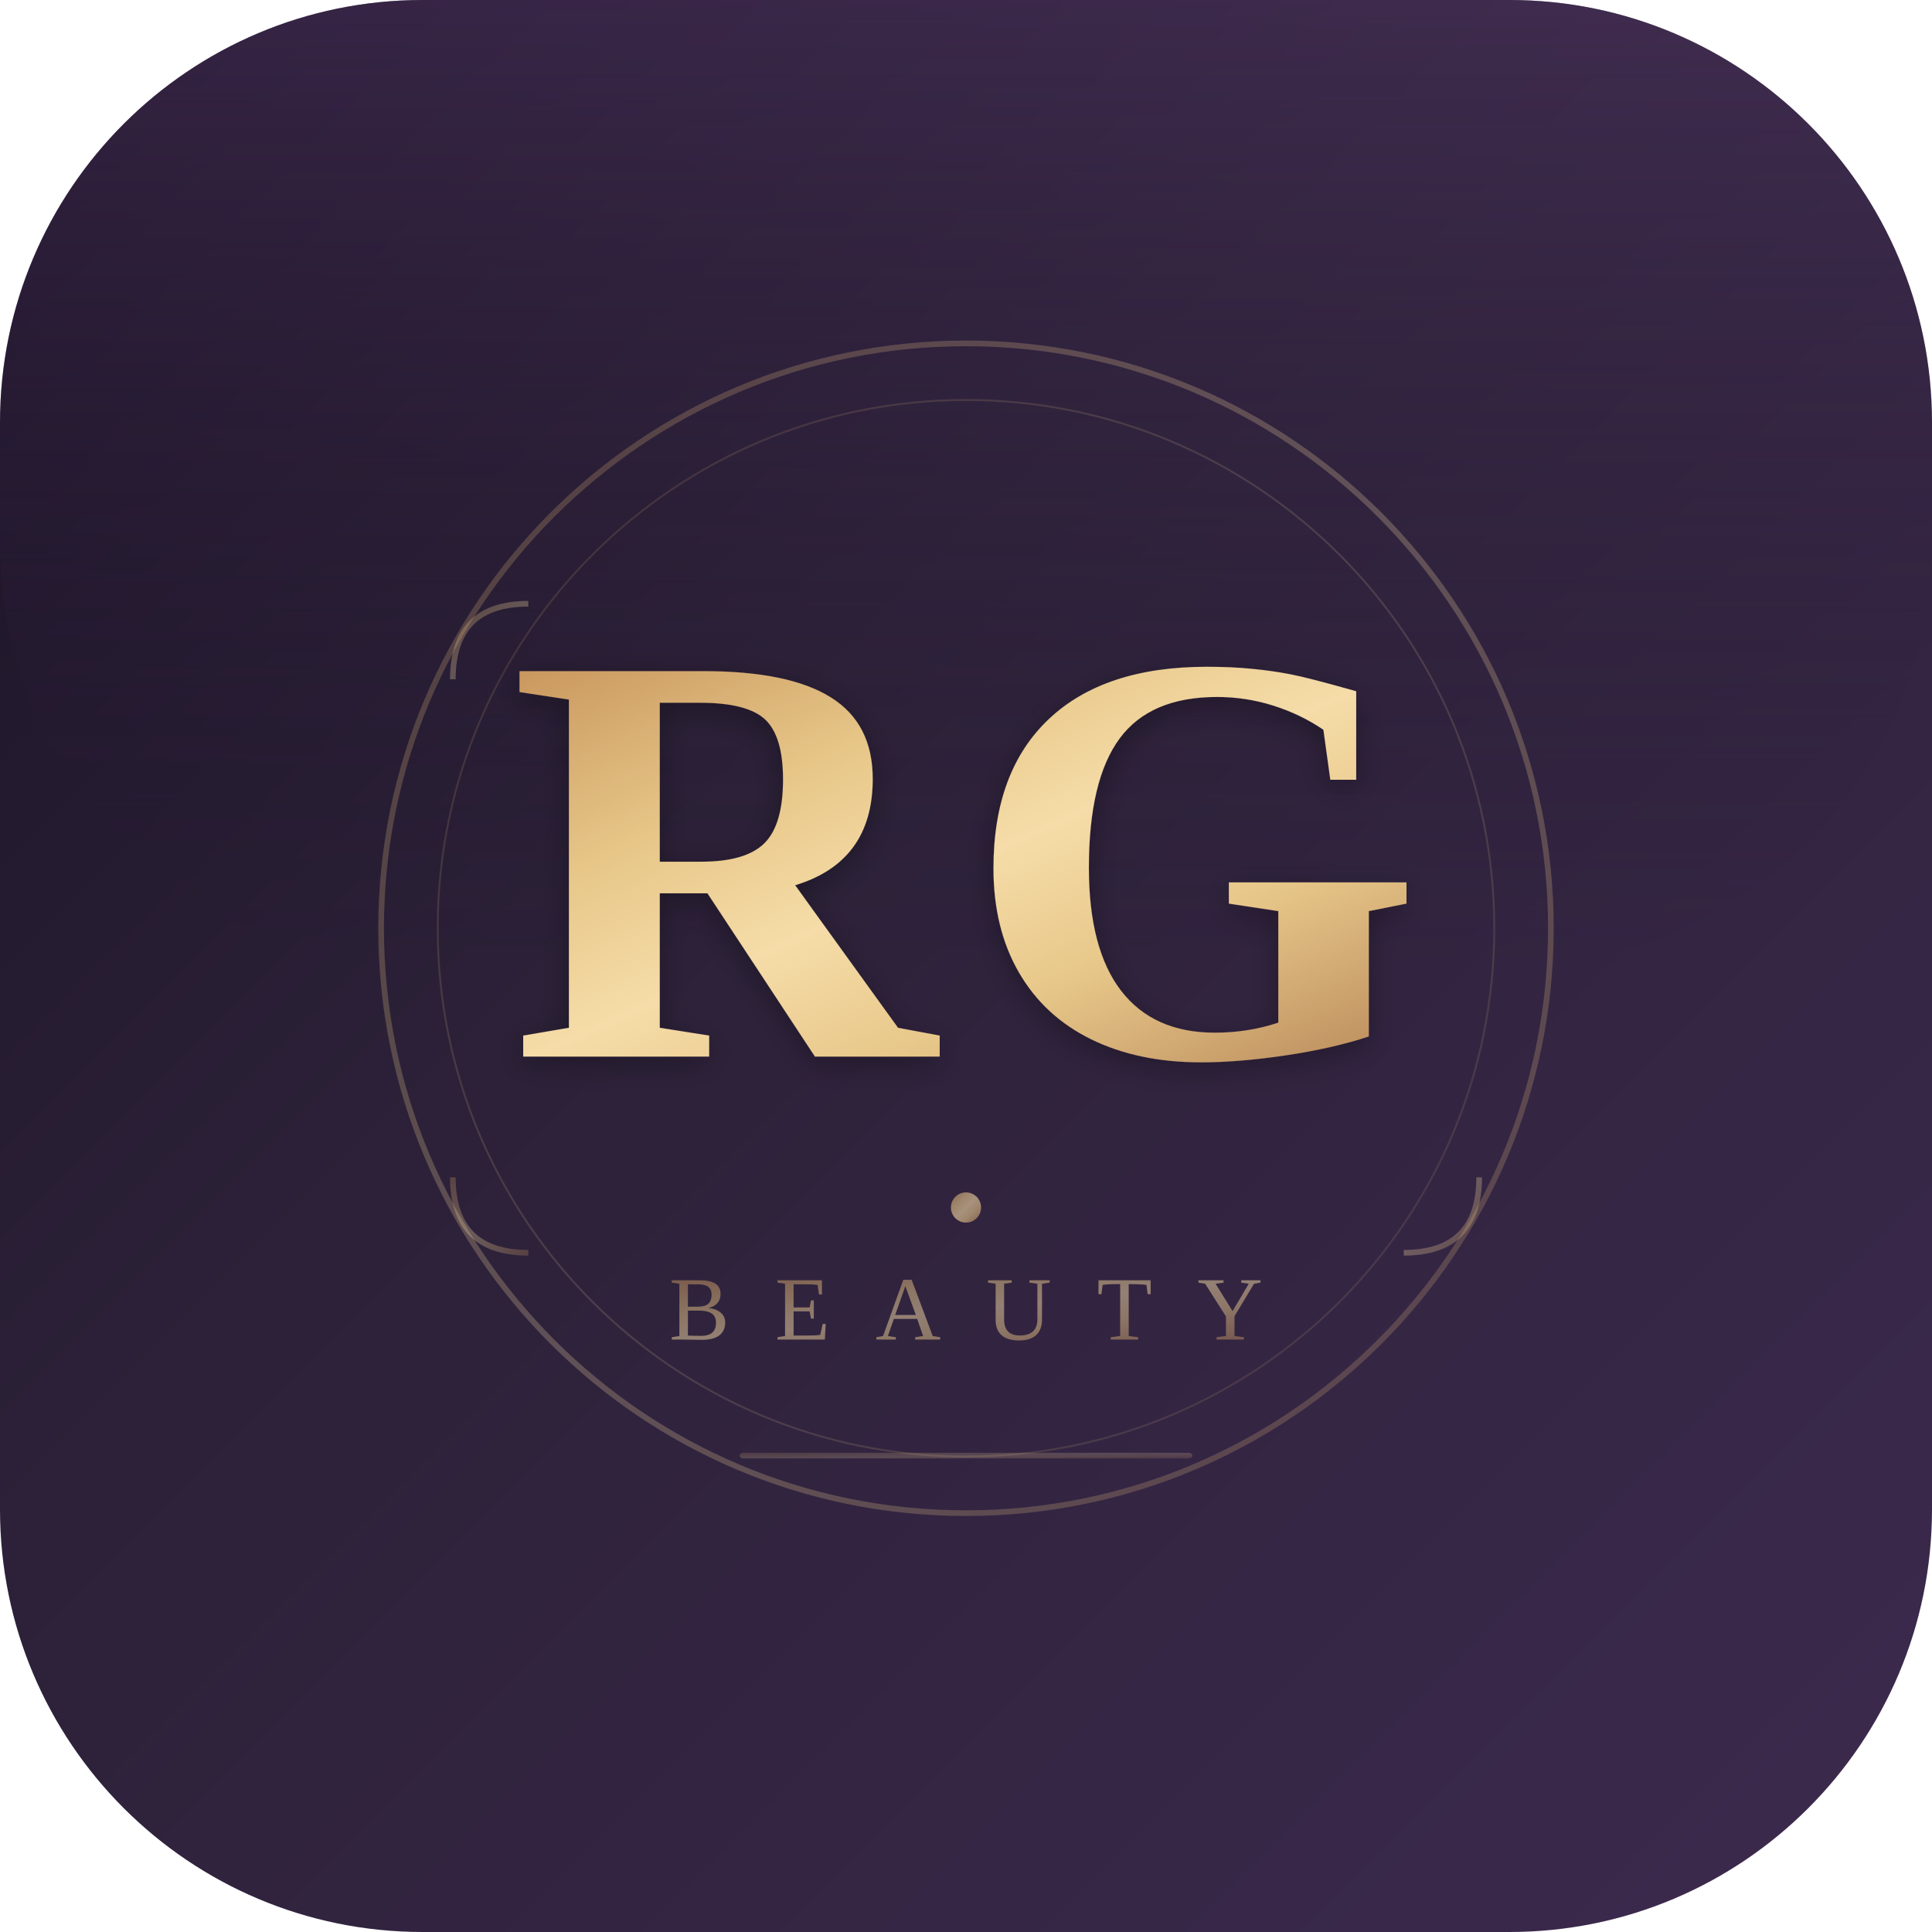
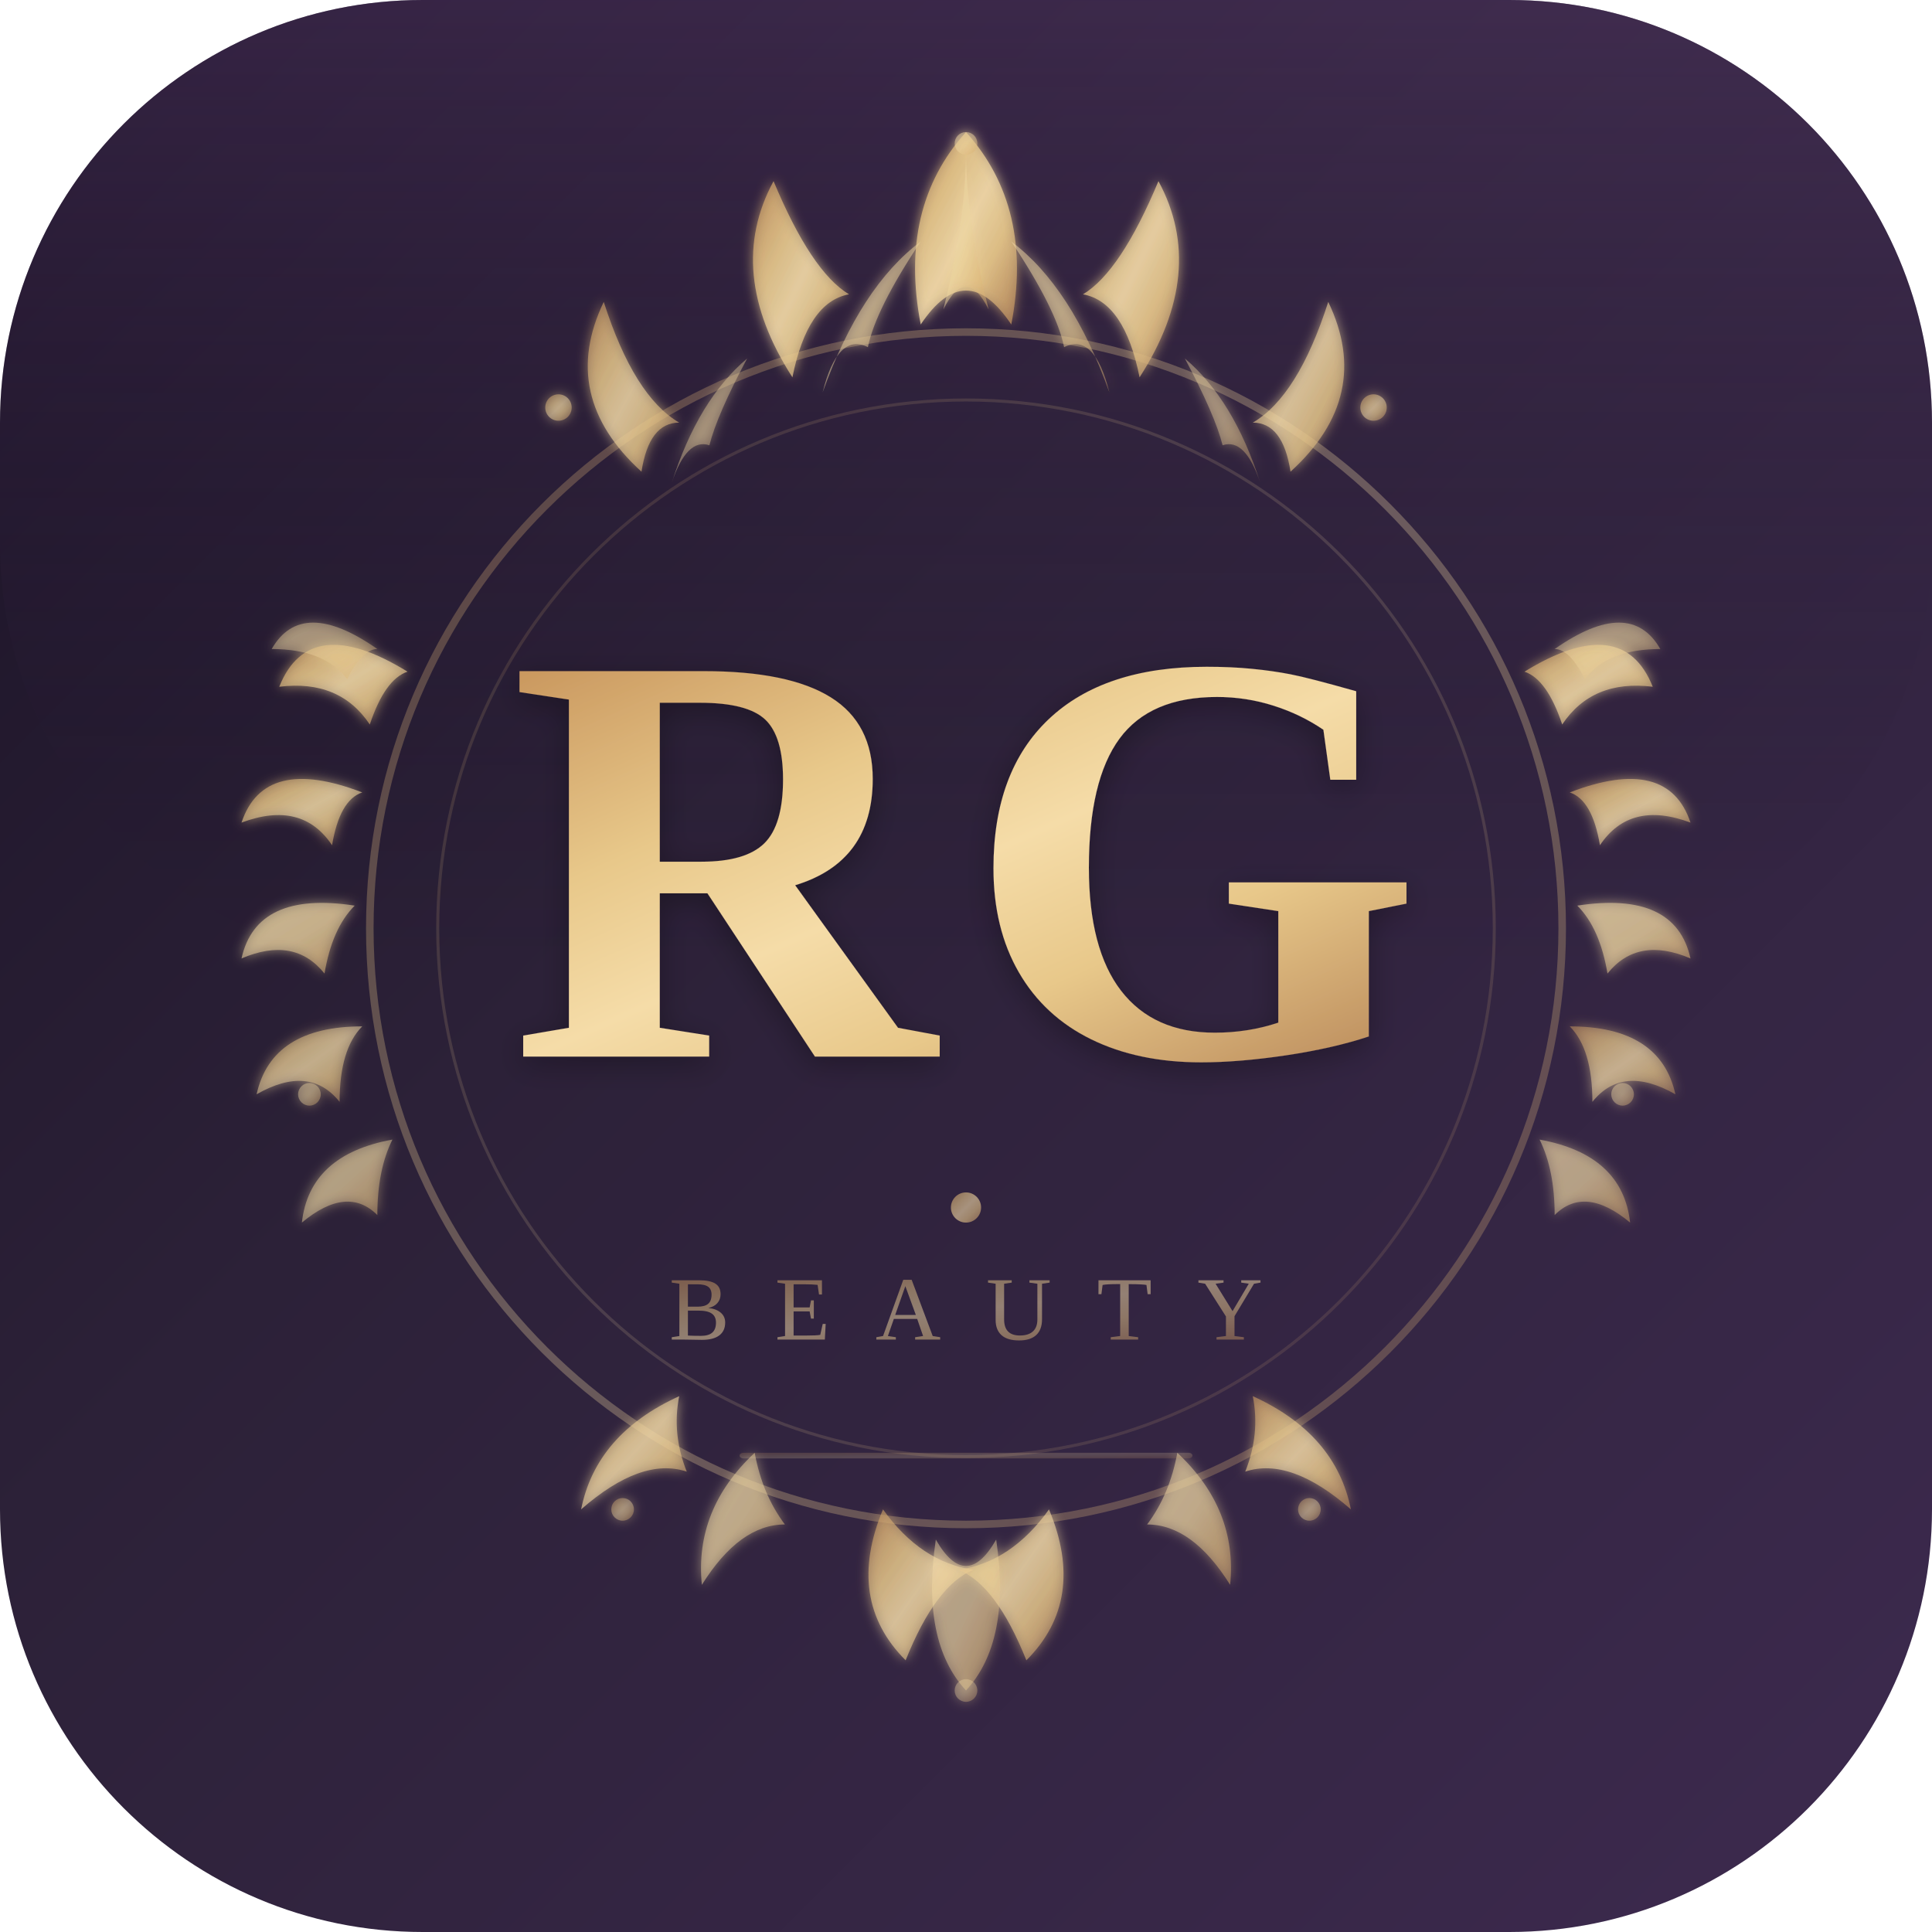
<svg xmlns="http://www.w3.org/2000/svg" viewBox="0 0 512 512">
  <defs>
    <linearGradient id="bg" x1="0%" y1="0%" x2="100%" y2="100%">
      <stop offset="0%" stop-color="#1a1225" />
      <stop offset="40%" stop-color="#2c2138" />
      <stop offset="100%" stop-color="#3d2a4f" />
    </linearGradient>
    <linearGradient id="gold" x1="0%" y1="0%" x2="100%" y2="100%">
      <stop offset="0%" stop-color="#c9975e" />
      <stop offset="30%" stop-color="#e8c88a" />
      <stop offset="50%" stop-color="#f5dca8" />
      <stop offset="70%" stop-color="#e8c88a" />
      <stop offset="100%" stop-color="#b9895a" />
    </linearGradient>
-     <linearGradient id="goldShine" x1="0%" y1="0%" x2="0%" y2="100%">
+     <linearGradient id="goldBright" x1="0%" y1="0%" x2="100%" y2="100%">
      <stop offset="0%" stop-color="#f5dca8" />
-       <stop offset="100%" stop-color="#b9895a" />
+       <stop offset="50%" stop-color="#edd5a0" />
+       <stop offset="100%" stop-color="#d4a96a" />
    </linearGradient>
    <linearGradient id="innerGlow" x1="50%" y1="0%" x2="50%" y2="100%">
      <stop offset="0%" stop-color="#5b3b6e" stop-opacity="0.4" />
      <stop offset="100%" stop-color="#1a1225" stop-opacity="0" />
    </linearGradient>
    <filter id="textShadow" x="-10%" y="-10%" width="120%" height="120%">
      <feDropShadow dx="0" dy="2" stdDeviation="4" flood-color="#000" flood-opacity="0.3" />
    </filter>
-     <filter id="glow" x="-20%" y="-20%" width="140%" height="140%">
-       <feGaussianBlur in="SourceGraphic" stdDeviation="8" result="blur" />
+     <filter id="leafGlow" x="-40%" y="-40%" width="180%" height="180%">
+       <feGaussianBlur in="SourceGraphic" stdDeviation="1.5" result="blur" />
      <feMerge>
        <feMergeNode in="blur" />
        <feMergeNode in="SourceGraphic" />
      </feMerge>
    </filter>
  </defs>
  <rect width="512" height="512" rx="112" fill="url(#bg)" />
  <rect width="512" height="256" rx="112" fill="url(#innerGlow)" />
-   <circle cx="256" cy="246" r="155" fill="none" stroke="url(#gold)" stroke-width="1.5" opacity="0.25" />
-   <circle cx="256" cy="246" r="140" fill="none" stroke="url(#gold)" stroke-width="0.5" opacity="0.15" />
-   <path d="M120,180 Q120,160 140,160" fill="none" stroke="url(#gold)" stroke-width="1.5" opacity="0.3" />
-   <path d="M392,160 Q392,160 392,180" fill="none" stroke="url(#gold)" stroke-width="1.5" opacity="0.3" />
-   <path d="M120,312 Q120,332 140,332" fill="none" stroke="url(#gold)" stroke-width="1.5" opacity="0.3" />
-   <path d="M372,332 Q392,332 392,312" fill="none" stroke="url(#gold)" stroke-width="1.5" opacity="0.3" />
+   <circle cx="256" cy="246" r="158" fill="none" stroke="url(#gold)" stroke-width="2" opacity="0.3" />
+   <circle cx="256" cy="246" r="140" fill="none" stroke="url(#gold)" stroke-width="0.8" opacity="0.15" />
+   <g filter="url(#leafGlow)">
+     <path d="M244,86 Q238,55 256,35 Q274,55 268,86 Q256,68 244,86Z" fill="url(#gold)" opacity="0.75" />
+     <path d="M250,82 Q256,58 256,40 Q256,58 262,82 Q256,70 250,82Z" fill="url(#goldBright)" opacity="0.5" />
+     <path d="M210,100 Q192,72 205,48 Q215,72 225,78 Q214,80 210,100Z" fill="url(#gold)" opacity="0.7" />
+     <path d="M218,104 Q228,76 244,64 Q232,82 230,92 Q222,88 218,104Z" fill="url(#goldBright)" opacity="0.5" />
+     <path d="M302,100 Q320,72 307,48 Q297,72 287,78 Q298,80 302,100Z" fill="url(#gold)" opacity="0.7" />
+     <path d="M294,104 Q284,76 268,64 Q280,82 282,92 Q290,88 294,104Z" fill="url(#goldBright)" opacity="0.5" />
+     <path d="M170,125 Q148,105 160,80 Q168,105 180,112 Q172,112 170,125Z" fill="url(#gold)" opacity="0.6" />
+     <path d="M178,128 Q185,106 198,95 Q190,110 188,118 Q182,116 178,128Z" fill="url(#goldBright)" opacity="0.4" />
+     <path d="M342,125 Q364,105 352,80 Q344,105 332,112 Q340,112 342,125Z" fill="url(#gold)" opacity="0.6" />
+     <path d="M334,128 Q327,106 314,95 Q322,110 324,118 Q330,116 334,128Z" fill="url(#goldBright)" opacity="0.4" />
+     <path d="M404,178 Q430,162 438,182 Q422,180 414,192 Q410,180 404,178Z" fill="url(#gold)" opacity="0.65" />
+     <path d="M412,172 Q432,158 440,172 Q426,172 420,180 Q416,172 412,172Z" fill="url(#goldBright)" opacity="0.4" />
+     <path d="M416,210 Q442,200 448,218 Q432,212 424,224 Q422,212 416,210Z" fill="url(#gold)" opacity="0.6" />
+     <path d="M418,240 Q444,236 448,254 Q434,248 426,258 Q424,246 418,240Z" fill="url(#goldBright)" opacity="0.55" />
+     <path d="M416,272 Q440,272 444,290 Q430,282 422,292 Q422,278 416,272Z" fill="url(#gold)" opacity="0.5" />
+     <path d="M408,302 Q430,306 432,324 Q420,314 412,322 Q412,310 408,302Z" fill="url(#goldBright)" opacity="0.45" />
+     <path d="M108,178 Q82,162 74,182 Q90,180 98,192 Q102,180 108,178Z" fill="url(#gold)" opacity="0.65" />
+     <path d="M100,172 Q80,158 72,172 Q86,172 92,180 Q96,172 100,172Z" fill="url(#goldBright)" opacity="0.4" />
+     <path d="M96,210 Q70,200 64,218 Q80,212 88,224 Q90,212 96,210Z" fill="url(#gold)" opacity="0.6" />
+     <path d="M94,240 Q68,236 64,254 Q78,248 86,258 Q88,246 94,240Z" fill="url(#goldBright)" opacity="0.55" />
+     <path d="M96,272 Q72,272 68,290 Q82,282 90,292 Q90,278 96,272Z" fill="url(#gold)" opacity="0.5" />
+     <path d="M104,302 Q82,306 80,324 Q92,314 100,322 Q100,310 104,302Z" fill="url(#goldBright)" opacity="0.45" />
+     <path d="M180,370 Q158,380 154,400 Q170,386 182,390 Q178,380 180,370Z" fill="url(#gold)" opacity="0.6" />
+     <path d="M200,385 Q184,400 186,420 Q196,404 208,404 Q202,396 200,385Z" fill="url(#goldBright)" opacity="0.5" />
+     <path d="M234,400 Q224,424 240,440 Q248,420 258,416 Q244,414 234,400Z" fill="url(#gold)" opacity="0.6" />
+     <path d="M278,400 Q288,424 272,440 Q264,420 254,416 Q268,414 278,400Z" fill="url(#gold)" opacity="0.6" />
+     <path d="M248,408 Q244,435 256,448 Q268,435 264,408 Q256,422 248,408Z" fill="url(#goldBright)" opacity="0.45" />
+     <path d="M332,370 Q354,380 358,400 Q342,386 330,390 Q334,380 332,370Z" fill="url(#gold)" opacity="0.6" />
+     <path d="M312,385 Q328,400 326,420 Q316,404 304,404 Q310,396 312,385Z" fill="url(#goldBright)" opacity="0.5" />
+     <circle cx="148" cy="108" r="3.5" fill="url(#gold)" opacity="0.5" />
+     <circle cx="364" cy="108" r="3.5" fill="url(#gold)" opacity="0.5" />
+     <circle cx="430" cy="290" r="3" fill="url(#goldBright)" opacity="0.4" />
+     <circle cx="82" cy="290" r="3" fill="url(#goldBright)" opacity="0.4" />
+     <circle cx="165" cy="400" r="3" fill="url(#gold)" opacity="0.4" />
+     <circle cx="347" cy="400" r="3" fill="url(#gold)" opacity="0.4" />
+     <circle cx="256" cy="448" r="3" fill="url(#goldBright)" opacity="0.35" />
+     <circle cx="256" cy="38" r="3" fill="url(#goldBright)" opacity="0.5" />
+   </g>
  <text x="256" y="280" text-anchor="middle" font-family="Georgia,'Times New Roman',serif" font-size="156" font-weight="bold" letter-spacing="8" fill="url(#gold)" filter="url(#textShadow)">RG</text>
  <line x1="166" y1="320" x2="226" y2="320" stroke="url(#gold)" stroke-width="2" opacity="0.5" stroke-linecap="round" />
  <circle cx="256" cy="320" r="4" fill="url(#gold)" opacity="0.6" />
  <line x1="286" y1="320" x2="346" y2="320" stroke="url(#gold)" stroke-width="2" opacity="0.5" stroke-linecap="round" />
  <text x="256" y="355" text-anchor="middle" font-family="Georgia,'Times New Roman',serif" font-size="24" letter-spacing="12" fill="url(#gold)" opacity="0.5">BEAUTY</text>
  <rect x="196" y="385" width="120" height="1.5" rx="1" fill="url(#gold)" opacity="0.2" />
</svg>
